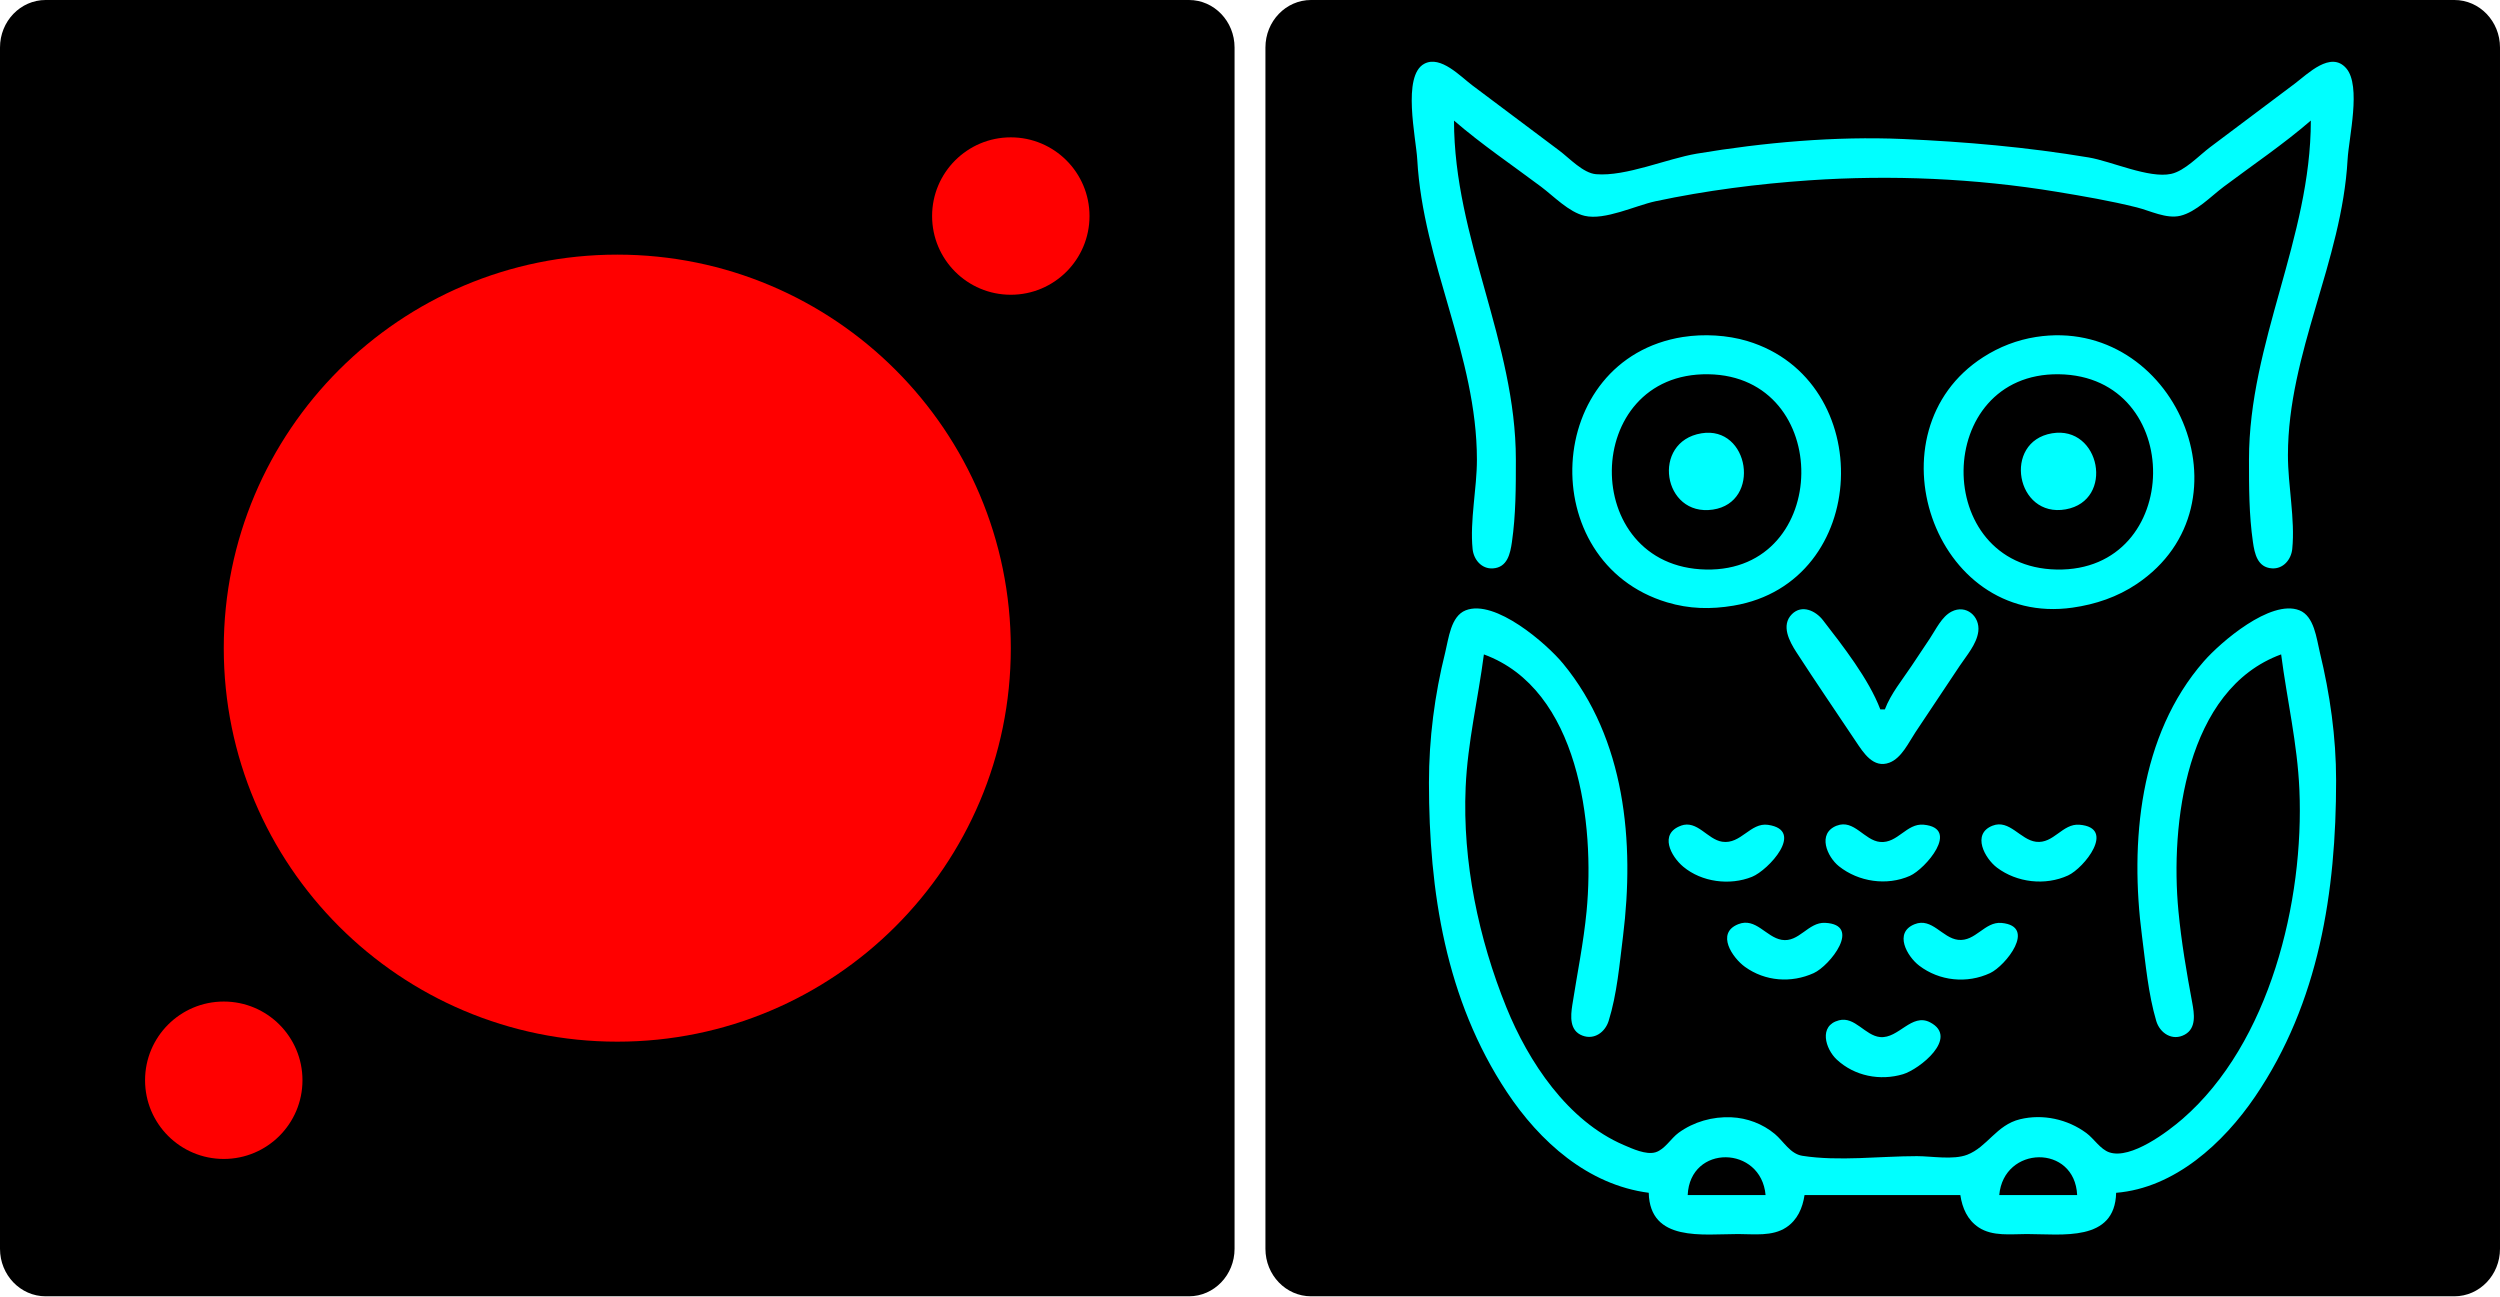
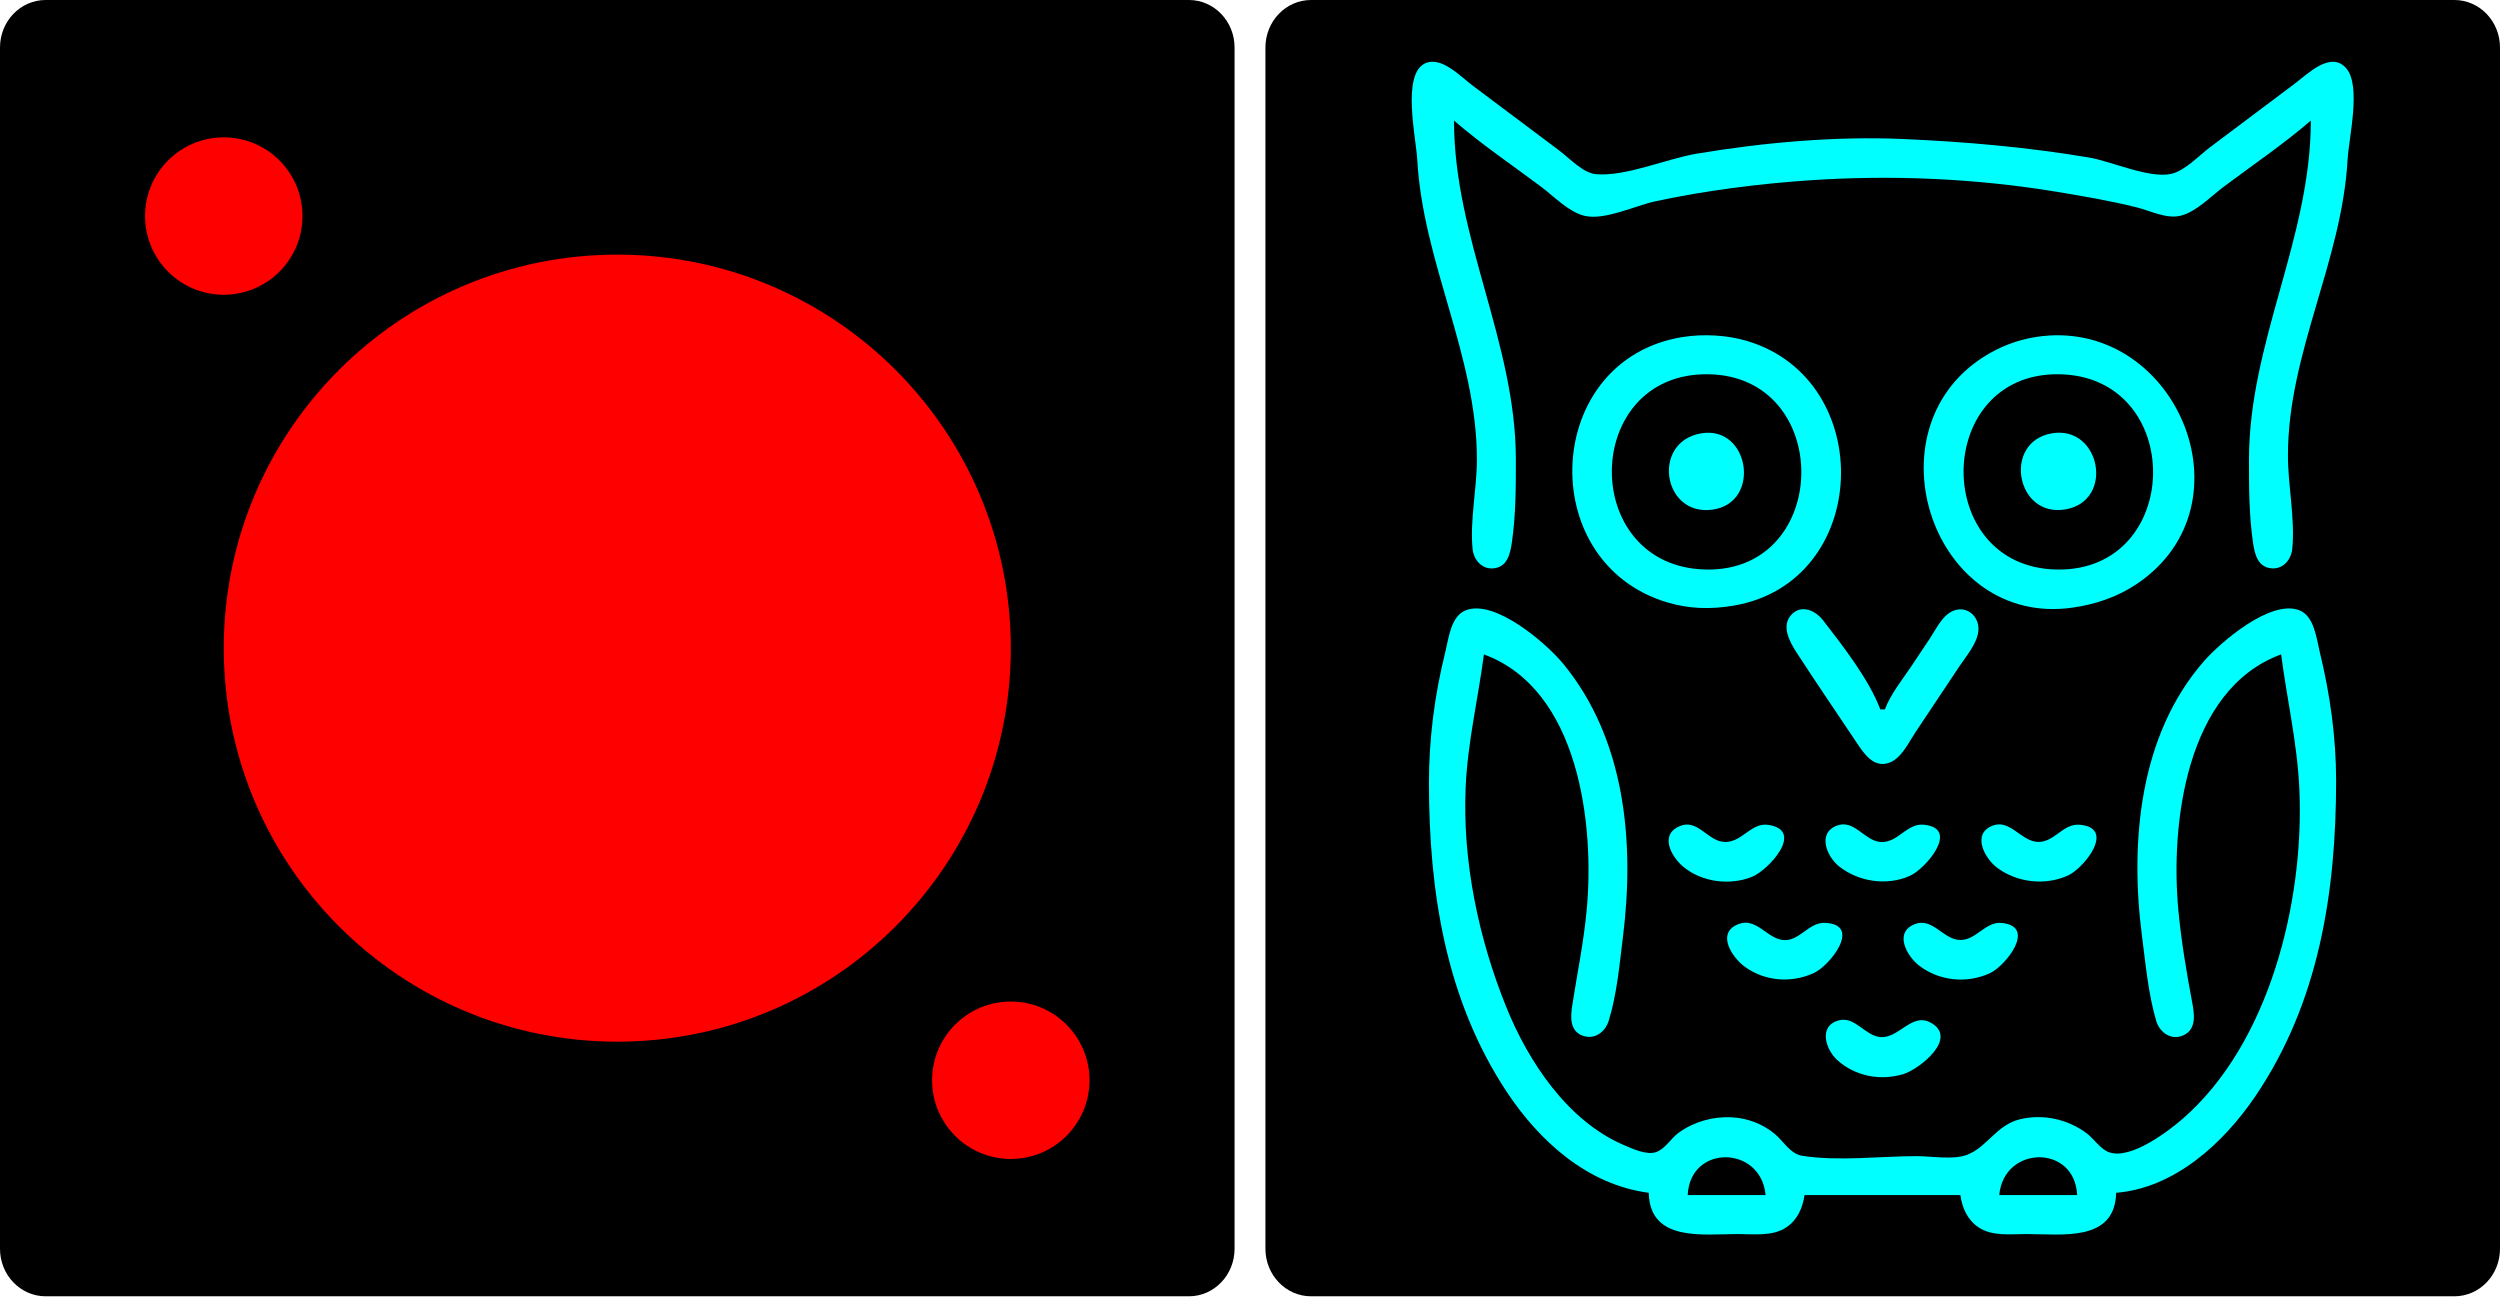
<svg xmlns="http://www.w3.org/2000/svg" width="81mm" height="42mm" viewBox="0 0 81 42" version="1.1" id="svg1">
  <defs id="defs1">
    </defs>
  <g id="layer1">
    <path style="fill:#000000;fill-opacity:1;stroke:none;stroke-width:0.265;stroke-opacity:1" id="rect1" width="99.26" height="100.146" x="66.41" y="75.282" transform="matrix(0.402981,0,0,0.4193858,-26.76198,-31.5724)" d="M 70.08,75.282 H 162 a 3.67,3.67 45 0 1 3.67,3.67 V 171.759 a 3.67,3.67 135 0 1 -3.67,3.67 H 70.08 a 3.67,3.67 45 0 1 -3.67,-3.67 V 78.952 a 3.67,3.67 135 0 1 3.67,-3.67 z" />
    <path style="fill:#000000;fill-opacity:1;stroke:none;stroke-width:0.265;stroke-opacity:1" id="path1" width="99.26" height="100.146" x="66.41" y="75.282" transform="matrix(0.402981,0,0,0.4193858,14.23802,-31.5724)" d="M 70.08,75.282 H 162 a 3.67,3.67 45 0 1 3.67,3.67 V 171.759 a 3.67,3.67 135 0 1 -3.67,3.67 H 70.08 a 3.67,3.67 45 0 1 -3.67,-3.67 V 78.952 a 3.67,3.67 135 0 1 3.67,-3.67 z" />
  </g>
  <g id="layer2">
    <circle style="fill:#ff0000;fill-opacity:1;stroke:none;stroke-width:0.265;stroke-opacity:1" id="path3" cx="20" cy="21" r="12.75" />
  </g>
  <g id="layer3">
-     <circle style="fill:#ff0000;fill-opacity:1;stroke:none;stroke-width:0.265;stroke-opacity:1" id="path4" cx="7.25" cy="35" r="2.55" />
-     <circle style="fill:#ff0000;fill-opacity:1;stroke:none;stroke-width:0.265;stroke-opacity:1" id="path4-5" cx="32.75" cy="7" r="2.55" />
+     <circle style="fill:#ff0000;fill-opacity:1;stroke:none;stroke-width:0.265;stroke-opacity:1" id="path4" cx="7.25" cy="7" r="2.55" />
+     <circle style="fill:#ff0000;fill-opacity:1;stroke:none;stroke-width:0.265;stroke-opacity:1" id="path4-5" cx="32.75" cy="35" r="2.55" />
  </g>
  <g id="layer4">
    <path style="display:inline;fill:#00ffff;stroke:none;stroke-width:0.07" d="m 47.11,3.907 c 0.889,0.769 1.88,1.438 2.821,2.143 0.412,0.309 0.898,0.822 1.41,0.943 0.654,0.155 1.649,-0.334 2.301,-0.473 1.632,-0.347 3.311,-0.563 4.973,-0.677 2.657,-0.182 5.385,-0.064 8.017,0.37 0.87,0.144 1.742,0.292 2.598,0.506 0.433,0.108 0.958,0.38 1.41,0.273 0.513,-0.121 0.998,-0.634 1.41,-0.943 0.94,-0.705 1.932,-1.374 2.821,-2.143 0,3.815 -2.004,7.183 -2.004,10.986 -5.9e-5,0.896 2.1e-5,1.784 0.128,2.672 0.054,0.376 0.148,0.82 0.614,0.851 0.37,0.025 0.625,-0.287 0.66,-0.628 0.097,-0.964 -0.142,-2.059 -0.14,-3.043 0.005,-3.317 1.748,-6.268 1.933,-9.576 0.04,-0.71 0.447,-2.382 -0.041,-2.952 -0.501,-0.585 -1.253,0.181 -1.669,0.493 L 71.606,4.77 C 71.249,5.038 70.788,5.538 70.344,5.634 69.626,5.789 68.408,5.224 67.672,5.101 65.674,4.767 63.678,4.592 61.659,4.504 59.465,4.408 57.143,4.616 54.978,4.978 54.003,5.142 52.68,5.724 51.712,5.644 51.292,5.609 50.848,5.124 50.524,4.881 L 47.704,2.766 C 47.321,2.479 46.678,1.786 46.149,2.065 45.419,2.449 45.881,4.479 45.919,5.169 c 0.187,3.36 1.932,6.35 1.933,9.724 6e-5,0.938 -0.232,1.974 -0.14,2.895 0.034,0.341 0.29,0.653 0.66,0.628 0.466,-0.031 0.56,-0.475 0.614,-0.851 0.128,-0.888 0.128,-1.777 0.128,-2.672 -2.44e-4,-3.802 -2.004,-7.171 -2.004,-10.986 m 7.423,7.01 c -4.54,0.715 -4.842,7.302 -0.52,8.599 0.719,0.216 1.417,0.231 2.153,0.107 4.456,-0.751 4.671,-7.306 0.445,-8.574 -0.647,-0.194 -1.411,-0.236 -2.078,-0.131 m 11.432,0 c -0.612,0.096 -1.186,0.319 -1.707,0.653 -3.751,2.403 -1.63,8.764 2.895,8.116 0.743,-0.106 1.452,-0.345 2.078,-0.766 3.865,-2.599 1.215,-8.703 -3.266,-8.003 m -10.615,1.208 c 4.067,0.06 3.992,6.406 -0.074,6.327 -4.121,-0.08 -4.044,-6.388 0.074,-6.327 m 11.357,0 c 4.119,0.055 4.047,6.407 -0.074,6.327 -4.067,-0.079 -3.993,-6.381 0.074,-6.327 m -11.58,1.913 c -1.636,0.269 -1.258,2.713 0.371,2.472 1.575,-0.233 1.186,-2.728 -0.371,-2.472 m 11.357,5.8e-5 c -1.607,0.272 -1.169,2.752 0.445,2.464 1.594,-0.285 1.123,-2.729 -0.445,-2.464 M 53.419,38.647 c 0.038,1.604 1.757,1.336 2.895,1.336 0.51,0 1.11,0.083 1.558,-0.214 0.367,-0.243 0.532,-0.629 0.595,-1.048 h 5.048 c 0.063,0.419 0.228,0.805 0.595,1.048 0.448,0.297 1.048,0.214 1.558,0.214 1.138,0 2.857,0.268 2.895,-1.336 1.9,-0.155 3.481,-1.615 4.503,-3.118 2.074,-3.052 2.624,-6.637 2.624,-10.244 0,-1.403 -0.198,-2.794 -0.529,-4.157 -0.106,-0.437 -0.178,-1.165 -0.662,-1.355 -0.93,-0.365 -2.554,1.036 -3.093,1.652 -2.095,2.396 -2.401,5.87 -2.005,8.908 0.118,0.906 0.202,1.866 0.461,2.745 0.116,0.394 0.521,0.664 0.924,0.444 0.383,-0.209 0.308,-0.68 0.242,-1.037 -0.184,-0.984 -0.352,-1.972 -0.447,-2.969 -0.266,-2.797 0.235,-7.182 3.328,-8.314 0.19,1.472 0.526,2.887 0.591,4.38 0.158,3.616 -0.958,8.213 -3.783,10.668 -0.479,0.416 -1.673,1.321 -2.372,1.087 -0.293,-0.098 -0.5,-0.445 -0.746,-0.626 -0.611,-0.451 -1.412,-0.627 -2.152,-0.447 -0.763,0.185 -1.058,0.899 -1.71,1.15 -0.45,0.174 -1.151,0.045 -1.63,0.045 -1.192,0 -2.534,0.174 -3.711,-0.011 -0.394,-0.062 -0.605,-0.468 -0.891,-0.707 -0.394,-0.329 -0.897,-0.519 -1.41,-0.541 -0.607,-0.027 -1.213,0.143 -1.707,0.501 -0.249,0.18 -0.447,0.54 -0.746,0.632 -0.307,0.095 -0.759,-0.117 -1.036,-0.236 -1.814,-0.779 -3.084,-2.692 -3.801,-4.463 -0.899,-2.223 -1.424,-4.718 -1.318,-7.126 0.064,-1.467 0.404,-2.859 0.591,-4.305 3.088,1.131 3.594,5.521 3.328,8.314 -0.098,1.025 -0.305,2.028 -0.463,3.043 -0.057,0.368 -0.096,0.834 0.329,0.994 0.385,0.146 0.734,-0.113 0.848,-0.475 0.271,-0.866 0.354,-1.849 0.466,-2.746 0.379,-3.049 0.074,-6.387 -1.943,-8.833 -0.531,-0.644 -2.202,-2.1 -3.154,-1.726 -0.485,0.19 -0.553,0.917 -0.662,1.355 -0.346,1.385 -0.529,2.805 -0.529,4.231 0,3.515 0.54,7.027 2.524,10.021 1.063,1.605 2.626,3.011 4.602,3.266 m 7.646,-15.663 h -0.148 c -0.372,-0.981 -1.216,-2.06 -1.859,-2.891 -0.235,-0.303 -0.681,-0.517 -1.004,-0.195 -0.363,0.362 -0.082,0.884 0.142,1.23 0.63,0.973 1.285,1.931 1.929,2.895 0.244,0.365 0.566,0.884 1.088,0.687 0.394,-0.149 0.622,-0.654 0.842,-0.984 l 1.435,-2.153 c 0.222,-0.333 0.55,-0.703 0.602,-1.113 0.061,-0.492 -0.397,-0.887 -0.867,-0.644 -0.319,0.164 -0.508,0.58 -0.7,0.867 l -0.594,0.891 c -0.301,0.452 -0.673,0.901 -0.866,1.41 m -6.605,3.768 c -0.721,0.262 -0.329,0.994 0.073,1.33 0.597,0.499 1.507,0.617 2.227,0.327 0.527,-0.212 1.732,-1.508 0.519,-1.684 -0.571,-0.083 -0.88,0.639 -1.484,0.547 C 55.317,27.199 54.993,26.558 54.46,26.752 m 5.05,-8.68e-4 c -0.643,0.253 -0.312,1.01 0.072,1.316 0.636,0.506 1.552,0.642 2.3,0.31 0.496,-0.22 1.646,-1.542 0.445,-1.657 -0.554,-0.053 -0.843,0.611 -1.41,0.559 -0.517,-0.048 -0.846,-0.747 -1.407,-0.527 m 5.048,0 c -0.687,0.27 -0.248,1.064 0.146,1.36 0.646,0.485 1.561,0.591 2.3,0.253 0.518,-0.237 1.569,-1.545 0.371,-1.644 -0.553,-0.046 -0.836,0.625 -1.41,0.552 -0.506,-0.064 -0.86,-0.736 -1.407,-0.521 m -8.24,3.192 c -0.732,0.293 -0.185,1.091 0.219,1.382 0.654,0.471 1.498,0.533 2.227,0.203 0.523,-0.237 1.578,-1.569 0.371,-1.629 -0.552,-0.028 -0.845,0.647 -1.41,0.55 -0.505,-0.087 -0.839,-0.734 -1.407,-0.506 m 5.716,0 c -0.686,0.274 -0.244,1.044 0.148,1.343 0.657,0.501 1.549,0.59 2.298,0.241 0.497,-0.232 1.526,-1.517 0.371,-1.625 -0.548,-0.051 -0.844,0.614 -1.41,0.547 -0.512,-0.06 -0.846,-0.731 -1.407,-0.506 m -2.452,3.114 c -0.668,0.174 -0.438,0.929 -0.072,1.271 0.575,0.536 1.404,0.698 2.149,0.475 0.527,-0.158 1.827,-1.183 0.877,-1.68 -0.601,-0.314 -1.021,0.533 -1.619,0.477 -0.49,-0.046 -0.819,-0.678 -1.335,-0.543 M 57.205,38.721 h -2.524 c 0.076,-1.657 2.382,-1.611 2.524,0 m 10.095,0 h -2.524 c 0.142,-1.611 2.448,-1.657 2.524,0 z" id="path1-5" />
  </g>
</svg>
